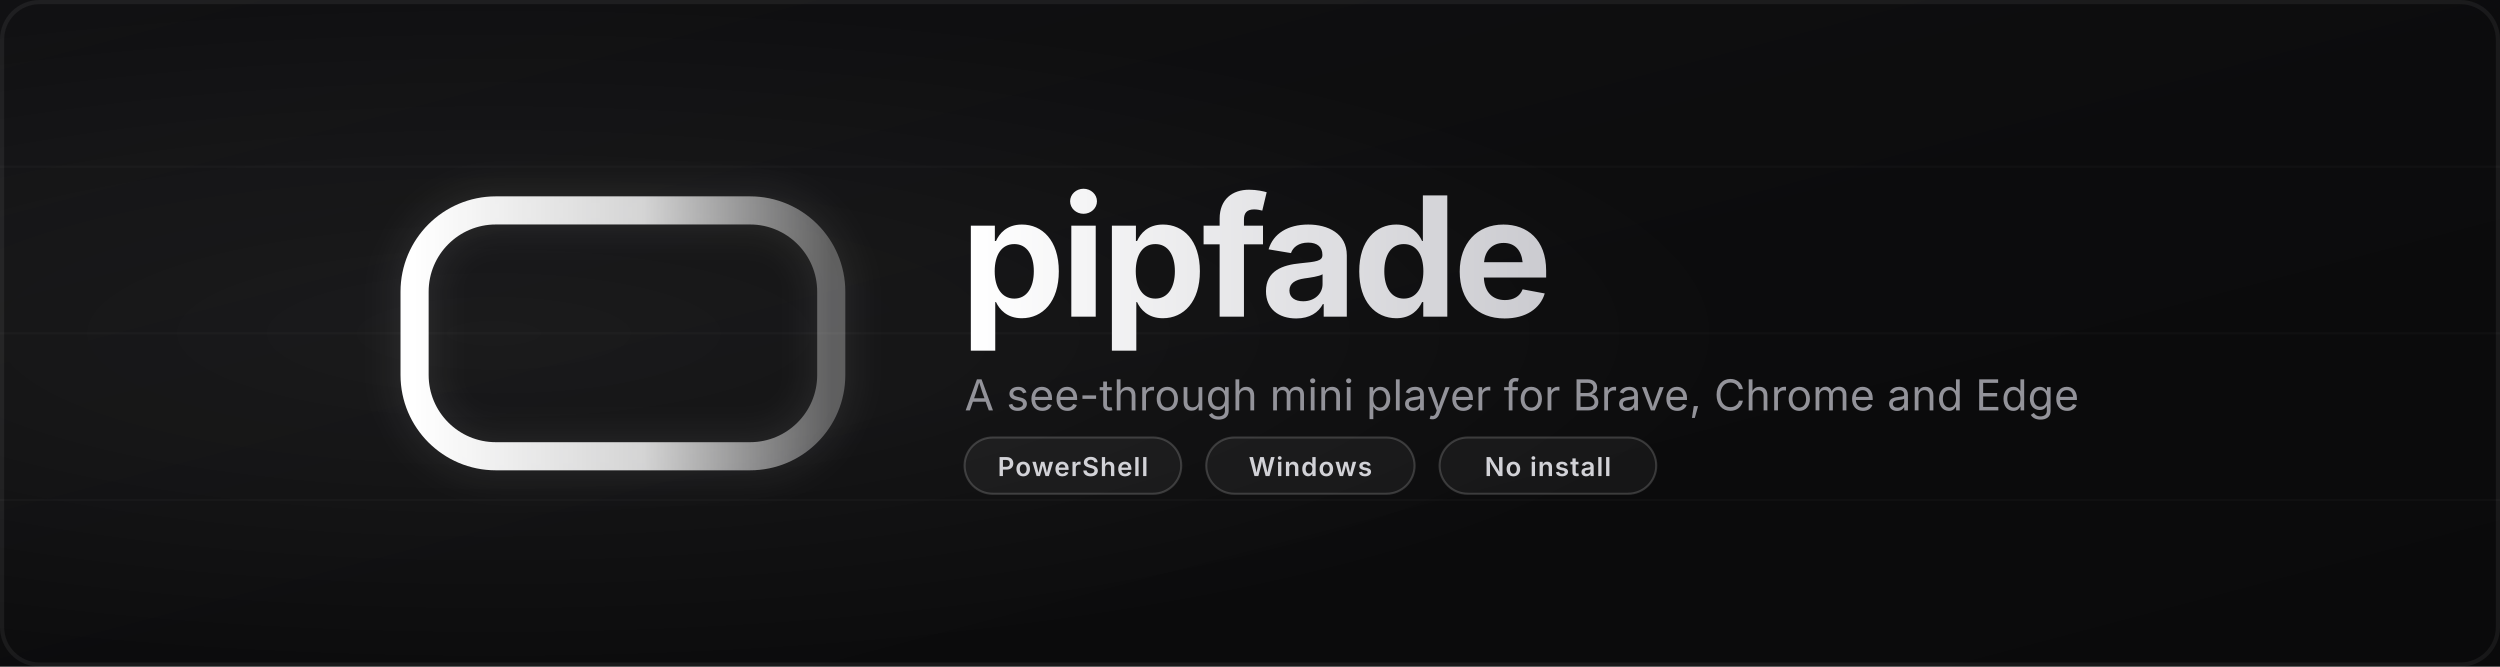
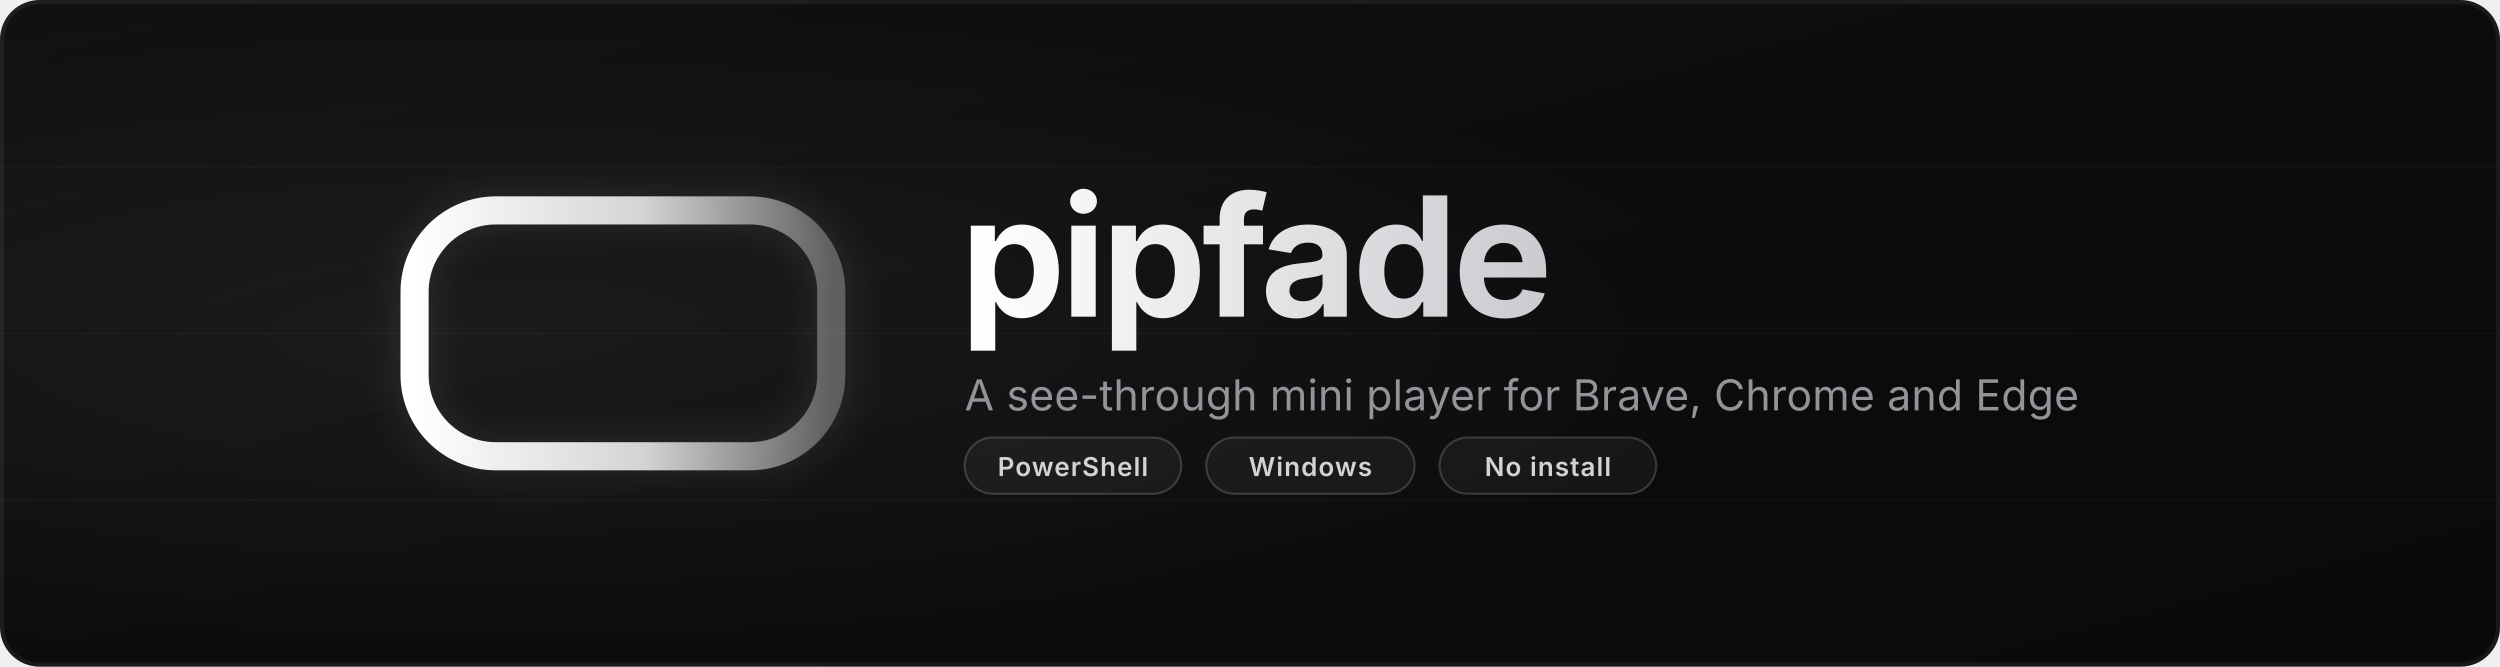
<svg xmlns="http://www.w3.org/2000/svg" viewBox="0 0 1200 320" width="1200" height="320" role="img" aria-label="pipfade - a see-through mini player for Windows">
  <defs>
    <linearGradient id="bg" x1="0" y1="0" x2="1" y2="1">
      <stop offset="0%" stop-color="#111113" />
      <stop offset="55%" stop-color="#0c0c0d" />
      <stop offset="100%" stop-color="#0a0a0b" />
    </linearGradient>
    <linearGradient id="frame" x1="0" y1="0" x2="1" y2="0">
      <stop offset="0%" stop-color="#ffffff" stop-opacity="1" />
      <stop offset="55%" stop-color="#ffffff" stop-opacity="0.804" />
      <stop offset="100%" stop-color="#ffffff" stop-opacity="0.275" />
    </linearGradient>
    <linearGradient id="word" x1="0" y1="0" x2="1" y2="0">
      <stop offset="0%" stop-color="#ffffff" />
      <stop offset="100%" stop-color="#cbcbd0" />
    </linearGradient>
    <radialGradient id="glow" cx="0.2" cy="0.5" r="0.5">
      <stop offset="0%" stop-color="#ffffff" stop-opacity="0.055" />
      <stop offset="100%" stop-color="#ffffff" stop-opacity="0" />
    </radialGradient>
    <filter id="soft" x="-60%" y="-60%" width="220%" height="220%">
      <feGaussianBlur stdDeviation="7" />
    </filter>
+     <clipPath id="card">
+       <rect x="0" y="0" width="1200" height="320" rx="19" ry="19" />
+     </clipPath>
  </defs>
-   <rect width="1200" height="320" fill="url(#bg)" />
-   <rect width="1200" height="320" fill="url(#glow)" />
-   <g stroke="#ffffff" stroke-opacity="0.02" stroke-width="1">
-     <path d="M0 80h1200M0 160h1200M0 240h1200" />
+   <g clip-path="url(#card)">
+     <rect width="1200" height="320" fill="url(#bg)" />
+     <rect width="1200" height="320" fill="url(#glow)" />
+     <g stroke="#ffffff" stroke-opacity="0.02" stroke-width="1">
+       <path d="M0 80h1200M0 160h1200M0 240h1200" />
+     </g>
  </g>
  <g transform="translate(199 101)">
    <rect x="0" y="0" width="200" height="118" rx="39" ry="39" fill="none" stroke="#ffffff" stroke-opacity="0.06" stroke-width="24" filter="url(#soft)" />
    <rect x="0" y="0" width="200" height="118" rx="39" ry="39" fill="none" stroke="url(#frame)" stroke-width="13.5" stroke-linecap="round" stroke-linejoin="round" />
  </g>
  <g transform="translate(461 0)">
    <text x="0" y="152" font-family="Segoe UI, Inter, Helvetica, Arial, sans-serif" font-size="80" font-weight="700" fill="url(#word)" letter-spacing="-2.2">pipfade</text>
    <text x="2" y="197" font-family="Segoe UI, Inter, Helvetica, Arial, sans-serif" font-size="20.5" fill="#93939a" letter-spacing="0.1">A see-through mini player for Brave, Chrome and Edge</text>
    <g transform="translate(2 226)" font-family="Segoe UI, Inter, Helvetica, Arial, sans-serif" font-size="12.5" font-weight="600" letter-spacing="0.5">
      <rect x="0" y="-16" width="104" height="27" rx="13.5" fill="#ffffff" fill-opacity="0.05" stroke="#ffffff" stroke-opacity="0.17" />
      <text x="52" y="2.5" text-anchor="middle" fill="#d2d2d7">PowerShell</text>
      <rect x="116" y="-16" width="100" height="27" rx="13.5" fill="#ffffff" fill-opacity="0.05" stroke="#ffffff" stroke-opacity="0.17" />
      <text x="166" y="2.5" text-anchor="middle" fill="#d2d2d7">Windows</text>
      <rect x="228" y="-16" width="104" height="27" rx="13.5" fill="#ffffff" fill-opacity="0.05" stroke="#ffffff" stroke-opacity="0.17" />
      <text x="280" y="2.5" text-anchor="middle" fill="#d2d2d7">No install</text>
    </g>
  </g>
  <rect x="1" y="1" width="1198" height="318" rx="18" fill="none" stroke="#ffffff" stroke-opacity="0.06" stroke-width="2" />
</svg>
